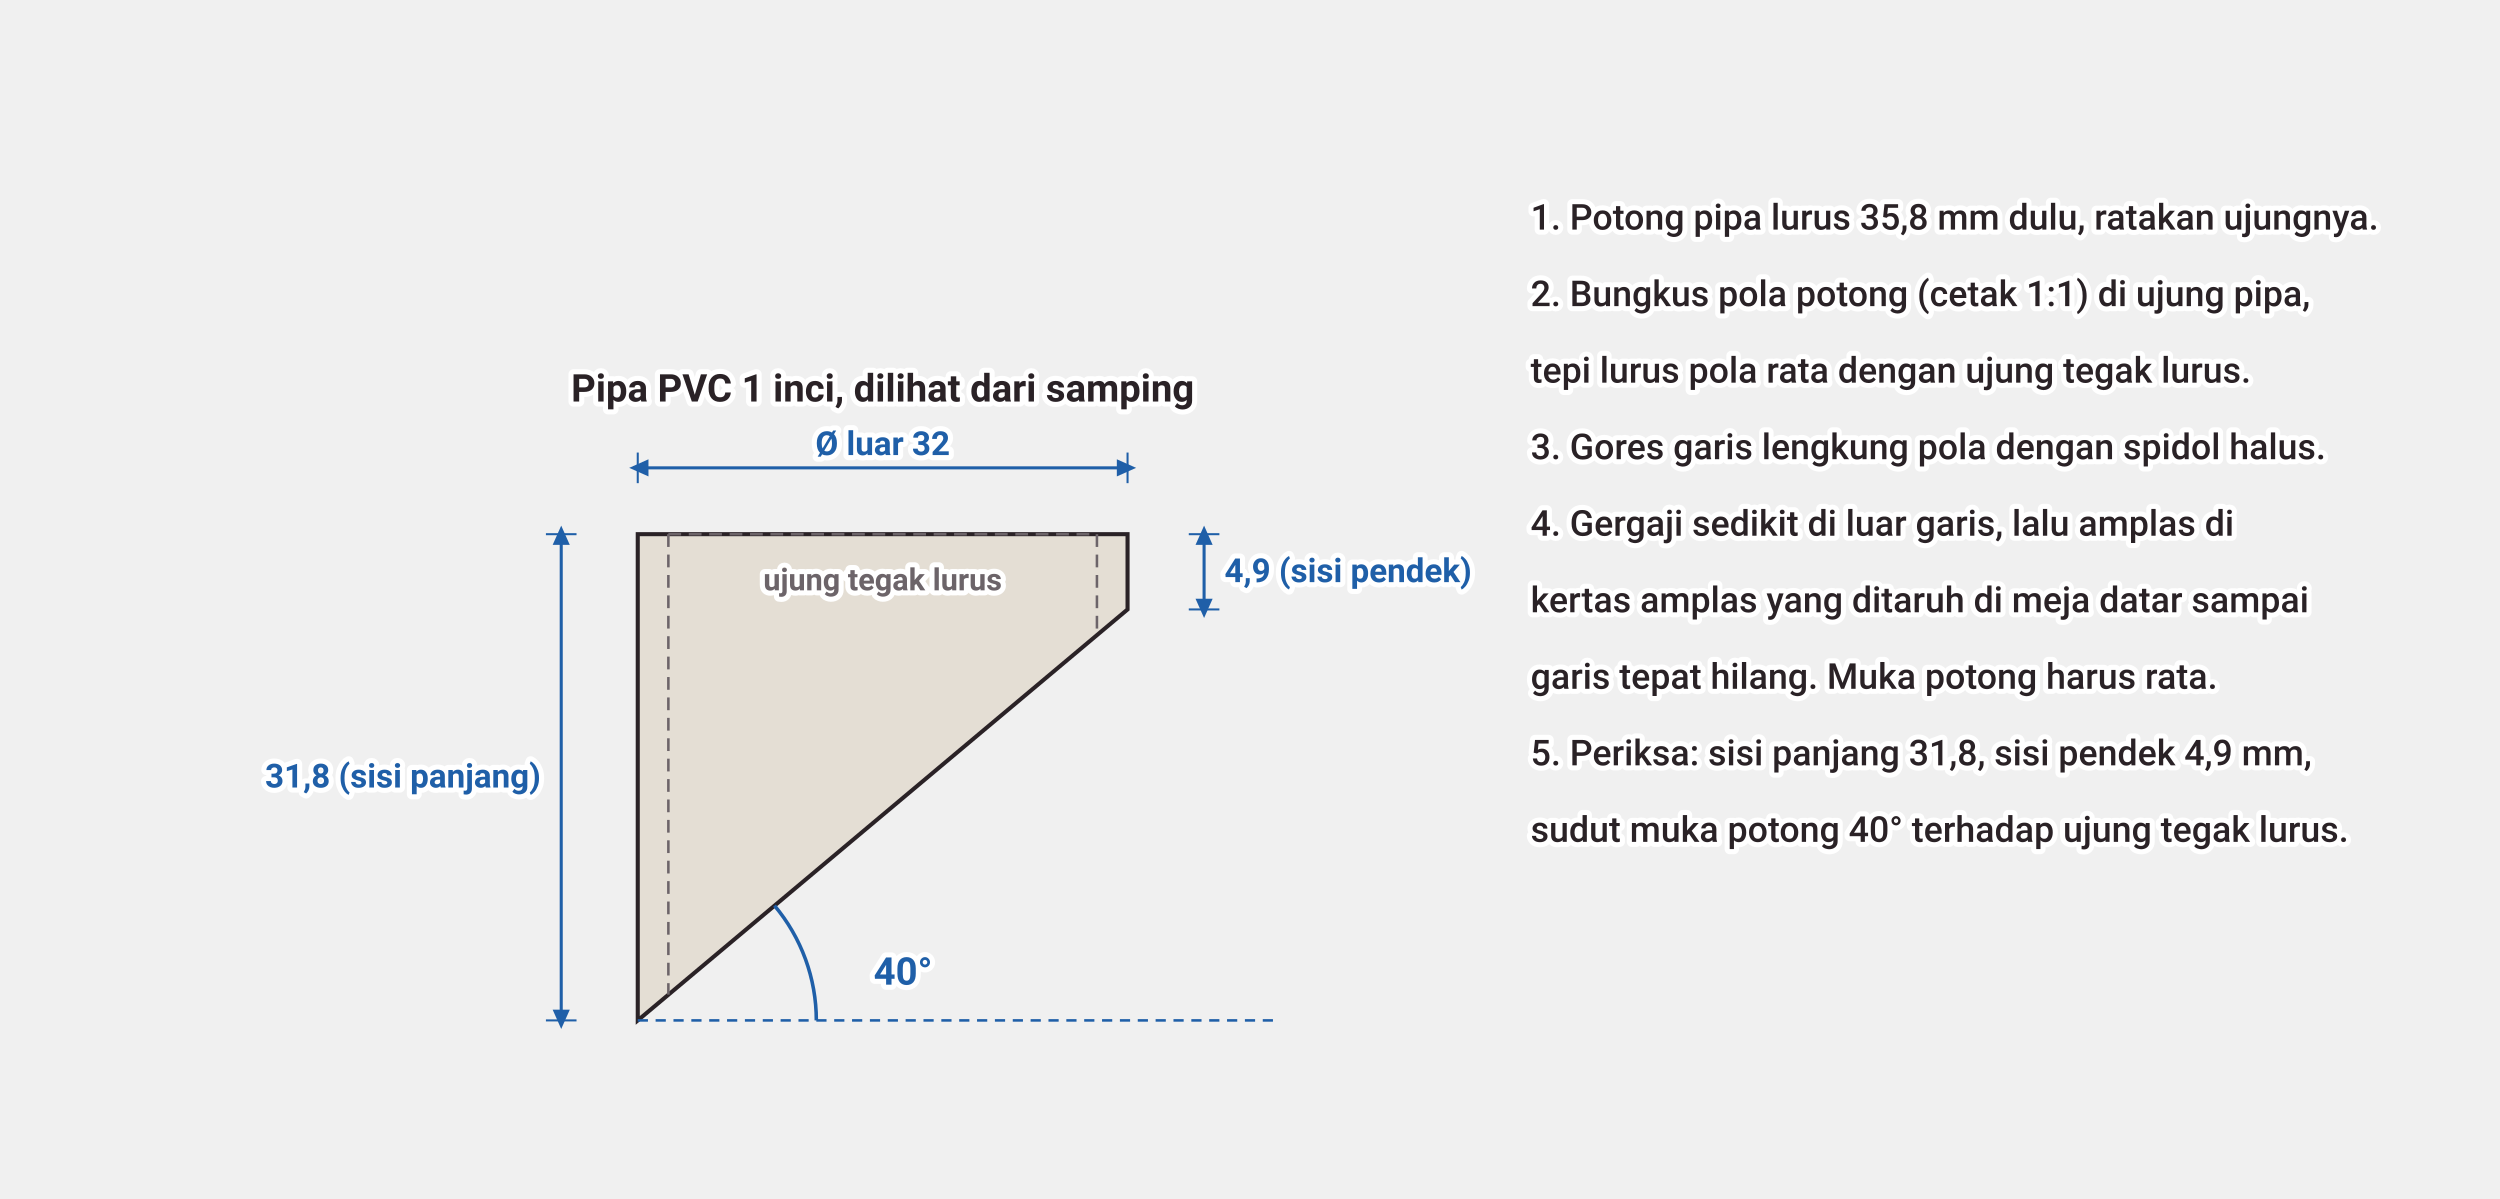
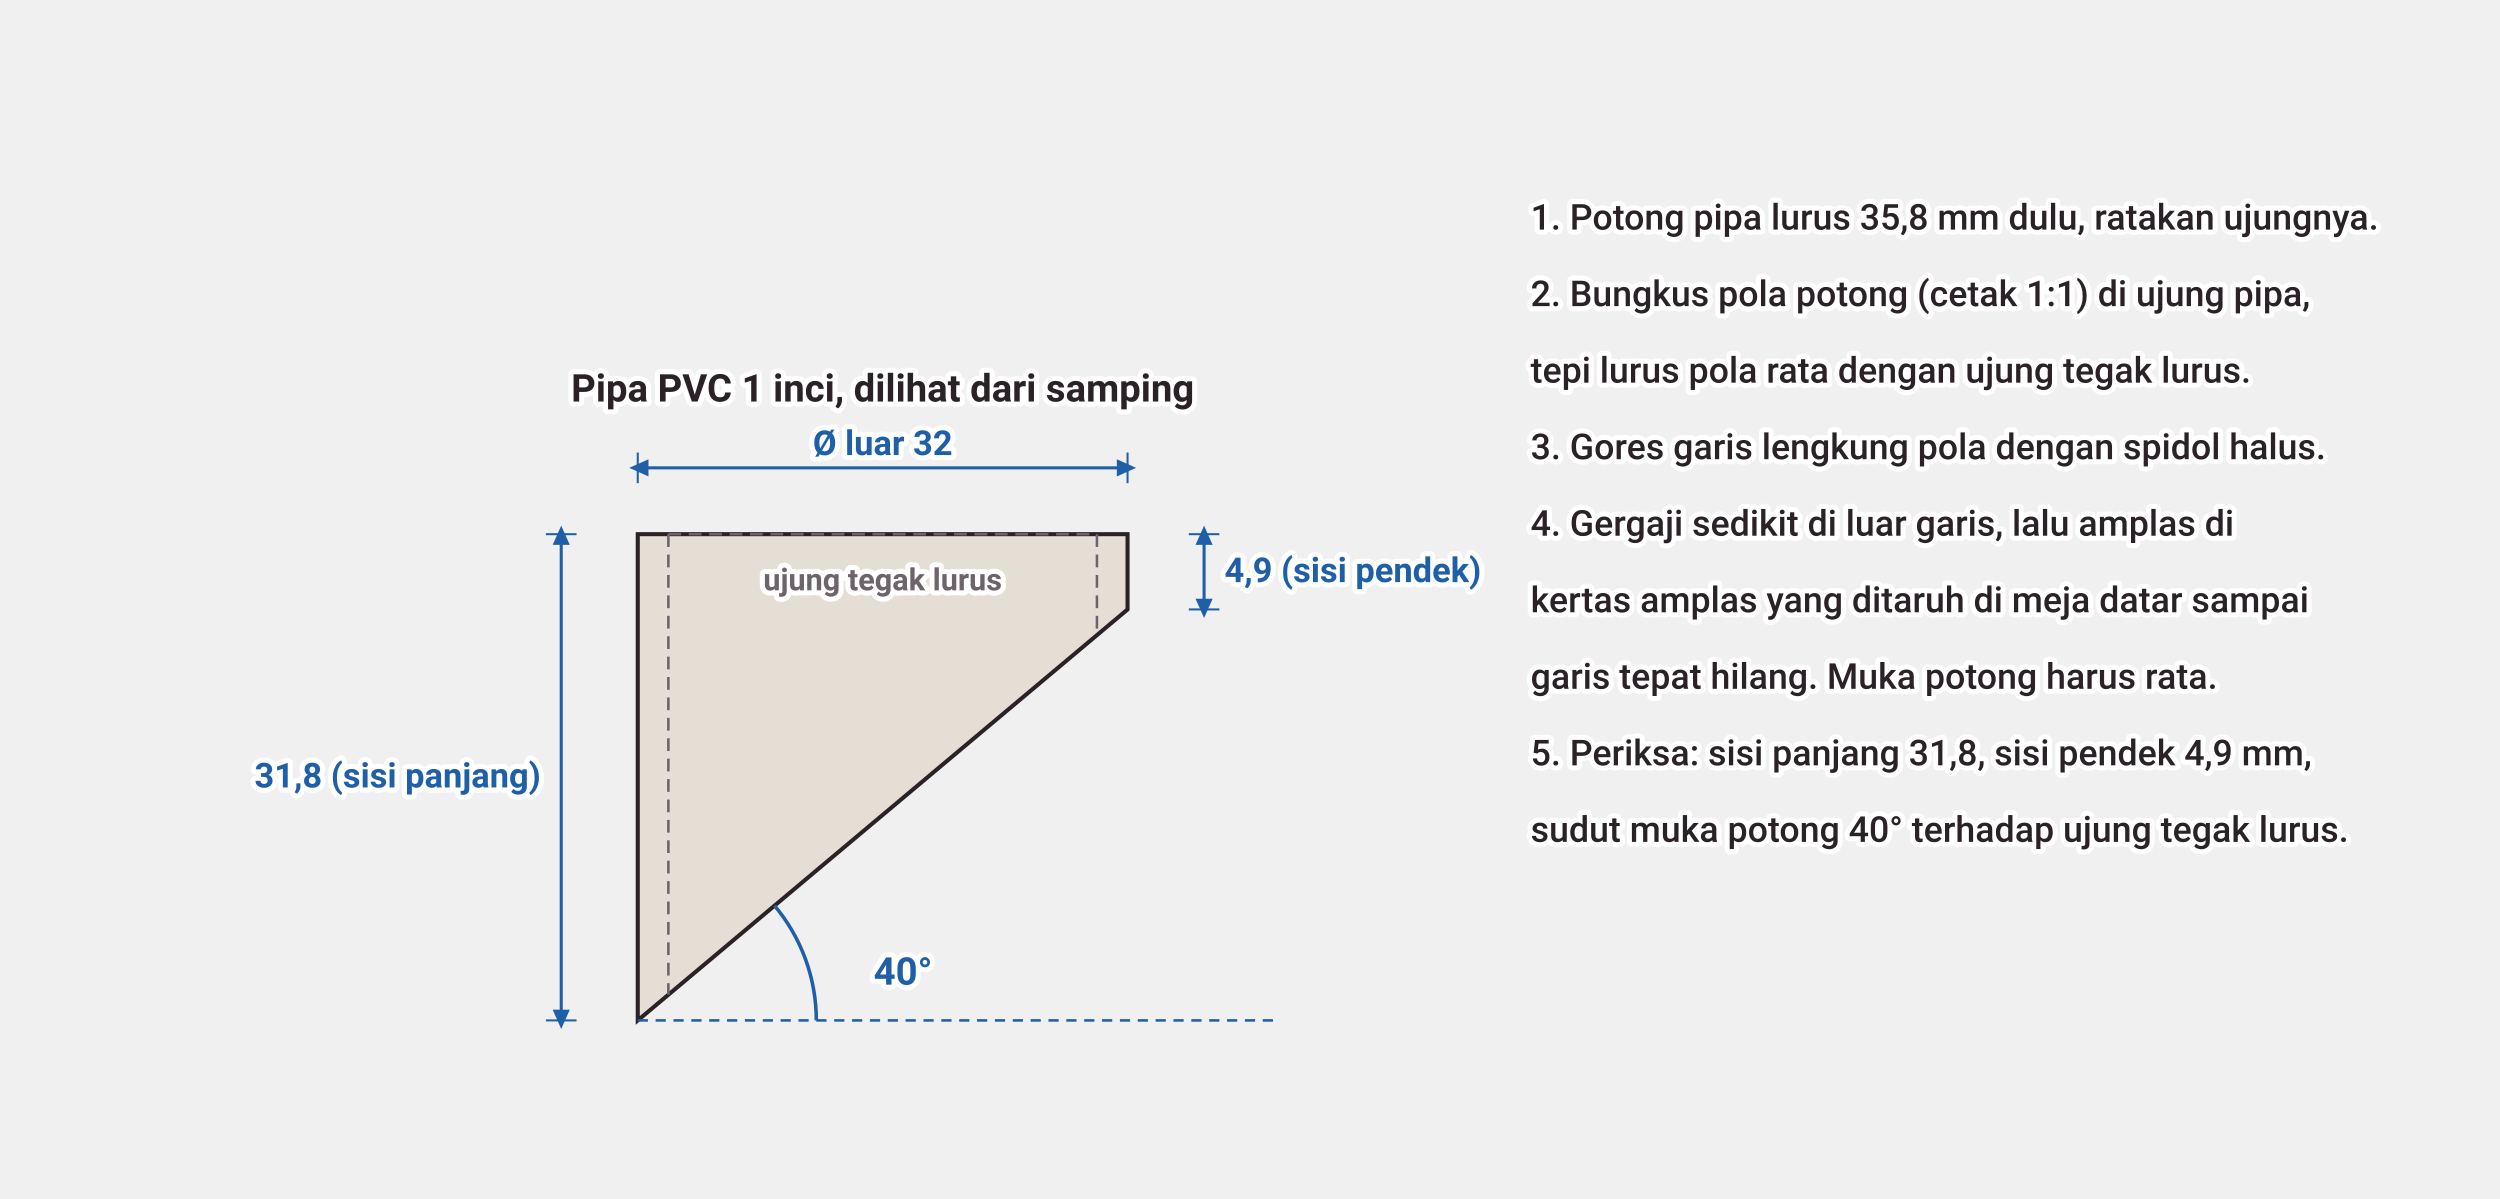
<svg xmlns="http://www.w3.org/2000/svg" viewBox="0 0 980 470" font-family="system-ui,Segoe UI,Roboto,sans-serif" role="img" aria-label="Pipa dipotong miring">
  <defs>
    <marker id="pa" viewBox="0 0 10 10" refX="5" refY="5" markerWidth="7" markerHeight="7" orient="auto-start-reverse">
      <path d="M0,1 L9,5 L0,9 z" fill="#1f5fa8" />
+     </marker>
+     <marker id="pm" viewBox="0 0 10 10" refX="5" refY="5" markerWidth="7" markerHeight="7" orient="auto-start-reverse">
+       <path d="M0,1 L9,5 L0,9 z" fill="#b3262e" />
    </marker>
  </defs>
  <path d="M250.0,209.4 L442.0,209.4 L442.0,238.9 L250.0,400.0 Z" fill="#e4ded4" stroke="#2a2226" stroke-width="1.6" />
  <path d="M262.0,209.4 L430.0,209.4" stroke="#6c6469" stroke-dasharray="5 3" />
  <path d="M262.0,209.4 L262.0,389.9 M430.0,209.4 L430.0,249.0" stroke="#6c6469" stroke-width="1" stroke-dasharray="5 3" />
  <line x1="220.0" y1="400.0" x2="220.0" y2="209.4" stroke="#1f5fa8" stroke-width="1.2" marker-start="url(#pa)" marker-end="url(#pa)" />
  <line x1="214.0" y1="400.0" x2="226.0" y2="400.0" stroke="#1f5fa8" stroke-width=".8" />
  <line x1="214.0" y1="209.4" x2="226.0" y2="209.4" stroke="#1f5fa8" stroke-width=".8" />
-   <text x="212.0" y="308.7" font-size="13" font-weight="700" fill="#1f5fa8" text-anchor="end" paint-order="stroke" stroke="#fff" stroke-width="4" stroke-linejoin="round">31,8 (sisi panjang)</text>
+   <text x="212.0" y="308.7" font-size="13.5" font-weight="700" fill="#1f5fa8" text-anchor="end" paint-order="stroke" stroke="#fff" stroke-width="4" stroke-linejoin="round">31,8 (sisi panjang)</text>
  <line x1="472.0" y1="238.9" x2="472.0" y2="209.4" stroke="#1f5fa8" stroke-width="1.2" marker-start="url(#pa)" marker-end="url(#pa)" />
  <line x1="466.0" y1="238.9" x2="478.0" y2="238.9" stroke="#1f5fa8" stroke-width=".8" />
  <line x1="466.0" y1="209.4" x2="478.0" y2="209.4" stroke="#1f5fa8" stroke-width=".8" />
-   <text x="480.0" y="228.2" font-size="13" font-weight="700" fill="#1f5fa8" text-anchor="start" paint-order="stroke" stroke="#fff" stroke-width="4" stroke-linejoin="round">4,9 (sisi pendek)</text>
+   <text x="480.0" y="228.2" font-size="13.5" font-weight="700" fill="#1f5fa8" text-anchor="start" paint-order="stroke" stroke="#fff" stroke-width="4" stroke-linejoin="round">4,9 (sisi pendek)</text>
  <line x1="250.0" y1="183.4" x2="442.0" y2="183.4" stroke="#1f5fa8" stroke-width="1.2" marker-start="url(#pa)" marker-end="url(#pa)" />
  <line x1="250.0" y1="177.4" x2="250.0" y2="189.4" stroke="#1f5fa8" stroke-width=".8" />
  <line x1="442.0" y1="177.4" x2="442.0" y2="189.4" stroke="#1f5fa8" stroke-width=".8" />
-   <text x="346.0" y="178.4" font-size="13" font-weight="700" fill="#1f5fa8" text-anchor="middle" paint-order="stroke" stroke="#fff" stroke-width="4" stroke-linejoin="round">Ø luar 32</text>
+   <text x="346.0" y="178.4" font-size="13.5" font-weight="700" fill="#1f5fa8" text-anchor="middle" paint-order="stroke" stroke="#fff" stroke-width="4" stroke-linejoin="round">Ø luar 32</text>
  <path d="M250.0,400.0 L502.0,400.0" stroke="#1f5fa8" stroke-width="1" stroke-dasharray="4 3" />
  <path d="M320.0,400.0 A70,70 0 0 0 303.6,355.0" fill="none" stroke="#1f5fa8" stroke-width="1.4" />
  <text x="354.0" y="386.0" font-size="15" font-weight="700" fill="#1f5fa8" text-anchor="middle" paint-order="stroke" stroke="#fff" stroke-width="4" stroke-linejoin="round">40°</text>
  <text x="346.0" y="231.4" font-size="12" font-weight="600" fill="#6c6469" text-anchor="middle" paint-order="stroke" stroke="#fff" stroke-width="4" stroke-linejoin="round">ujung tegak lurus</text>
  <text x="346.0" y="157.4" font-size="15" font-weight="700" fill="#2a2226" text-anchor="middle" paint-order="stroke" stroke="#fff" stroke-width="4" stroke-linejoin="round">Pipa PVC 1 inci, dilihat dari samping</text>
  <text x="600.0" y="90.0" font-size="14" font-weight="500" fill="#2a2226" text-anchor="start" paint-order="stroke" stroke="#fff" stroke-width="4" stroke-linejoin="round">1. Potong pipa lurus 35,8 mm dulu, ratakan ujungnya.</text>
  <text x="600.0" y="120.0" font-size="14" font-weight="500" fill="#2a2226" text-anchor="start" paint-order="stroke" stroke="#fff" stroke-width="4" stroke-linejoin="round">2. Bungkus pola potong (cetak 1:1) di ujung pipa,</text>
  <text x="600.0" y="150.0" font-size="14" font-weight="500" fill="#2a2226" text-anchor="start" paint-order="stroke" stroke="#fff" stroke-width="4" stroke-linejoin="round">    tepi lurus pola rata dengan ujung tegak lurus.</text>
  <text x="600.0" y="180.0" font-size="14" font-weight="500" fill="#2a2226" text-anchor="start" paint-order="stroke" stroke="#fff" stroke-width="4" stroke-linejoin="round">3. Gores garis lengkung pola dengan spidol halus.</text>
  <text x="600.0" y="210.0" font-size="14" font-weight="500" fill="#2a2226" text-anchor="start" paint-order="stroke" stroke="#fff" stroke-width="4" stroke-linejoin="round">4. Gergaji sedikit di luar garis, lalu amplas di</text>
  <text x="600.0" y="240.0" font-size="14" font-weight="500" fill="#2a2226" text-anchor="start" paint-order="stroke" stroke="#fff" stroke-width="4" stroke-linejoin="round">    kertas amplas yang ditaruh di meja datar sampai</text>
  <text x="600.0" y="270.0" font-size="14" font-weight="500" fill="#2a2226" text-anchor="start" paint-order="stroke" stroke="#fff" stroke-width="4" stroke-linejoin="round">    garis tepat hilang. Muka potong harus rata.</text>
  <text x="600.0" y="300.0" font-size="14" font-weight="500" fill="#2a2226" text-anchor="start" paint-order="stroke" stroke="#fff" stroke-width="4" stroke-linejoin="round">5. Periksa: sisi panjang 31,8, sisi pendek 4,9 mm,</text>
  <text x="600.0" y="330.0" font-size="14" font-weight="500" fill="#2a2226" text-anchor="start" paint-order="stroke" stroke="#fff" stroke-width="4" stroke-linejoin="round">    sudut muka potong 40° terhadap ujung tegak lurus.</text>
</svg>
